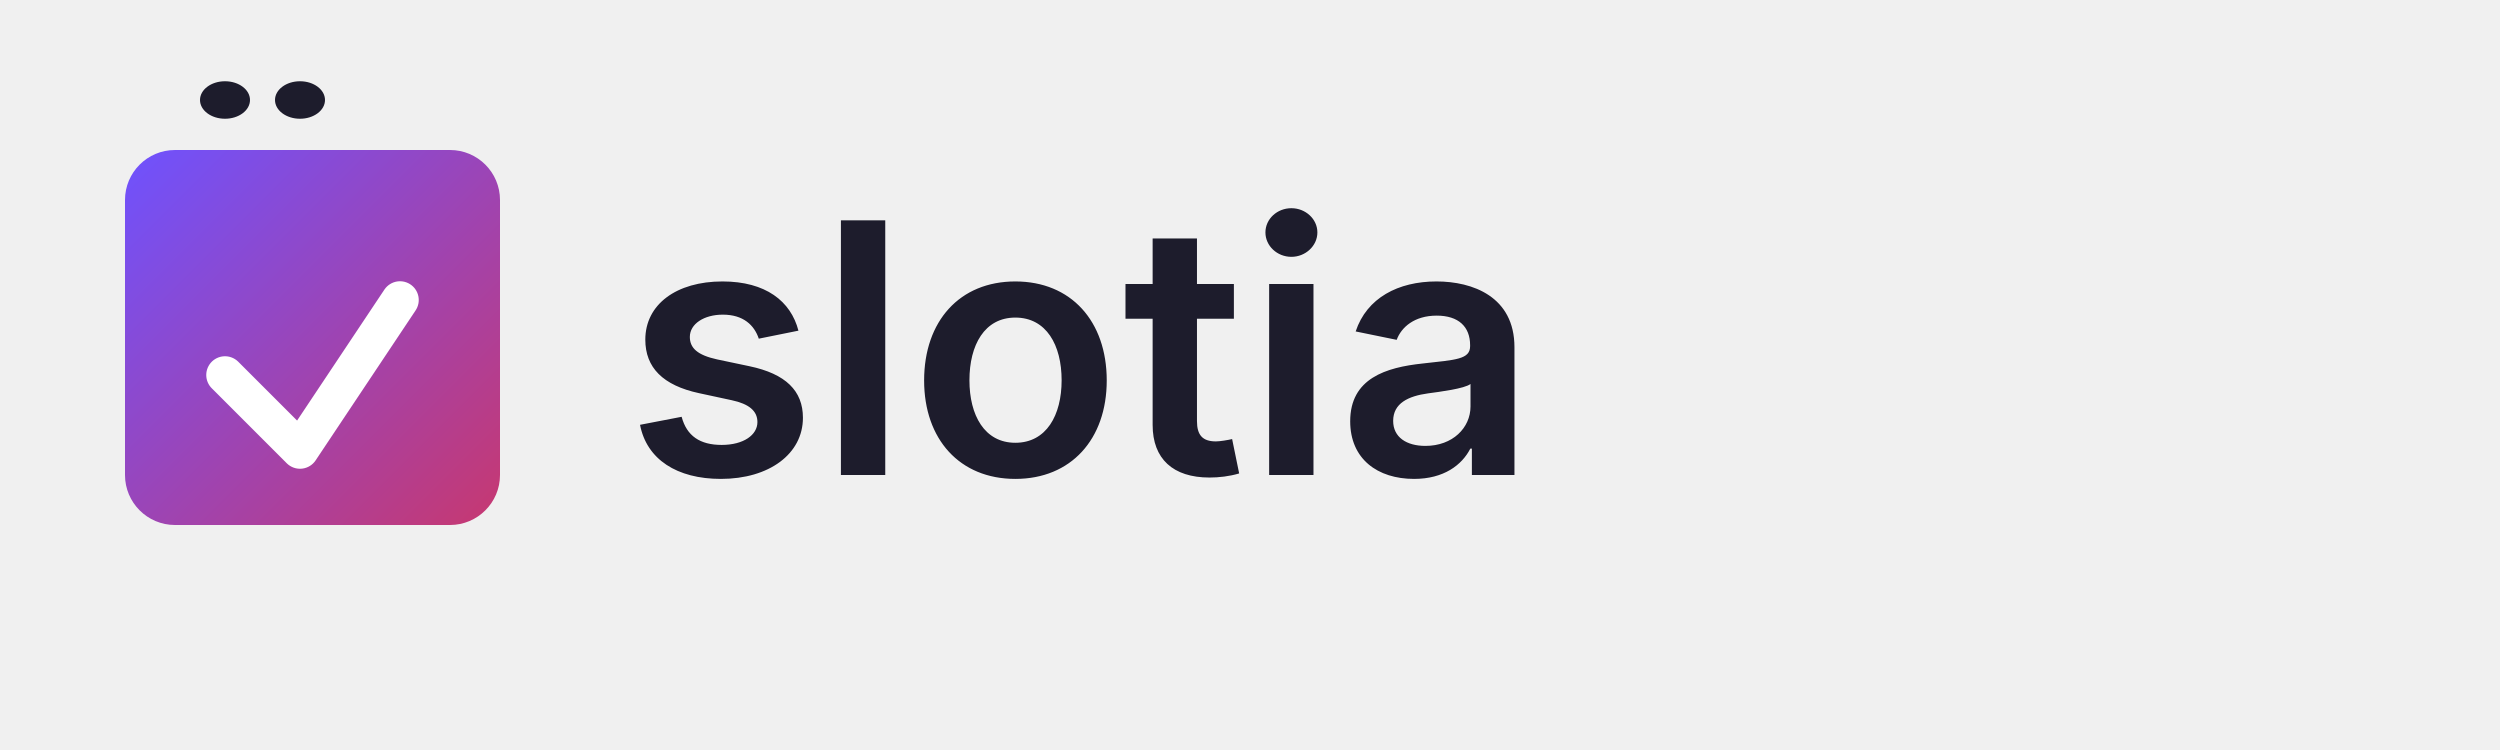
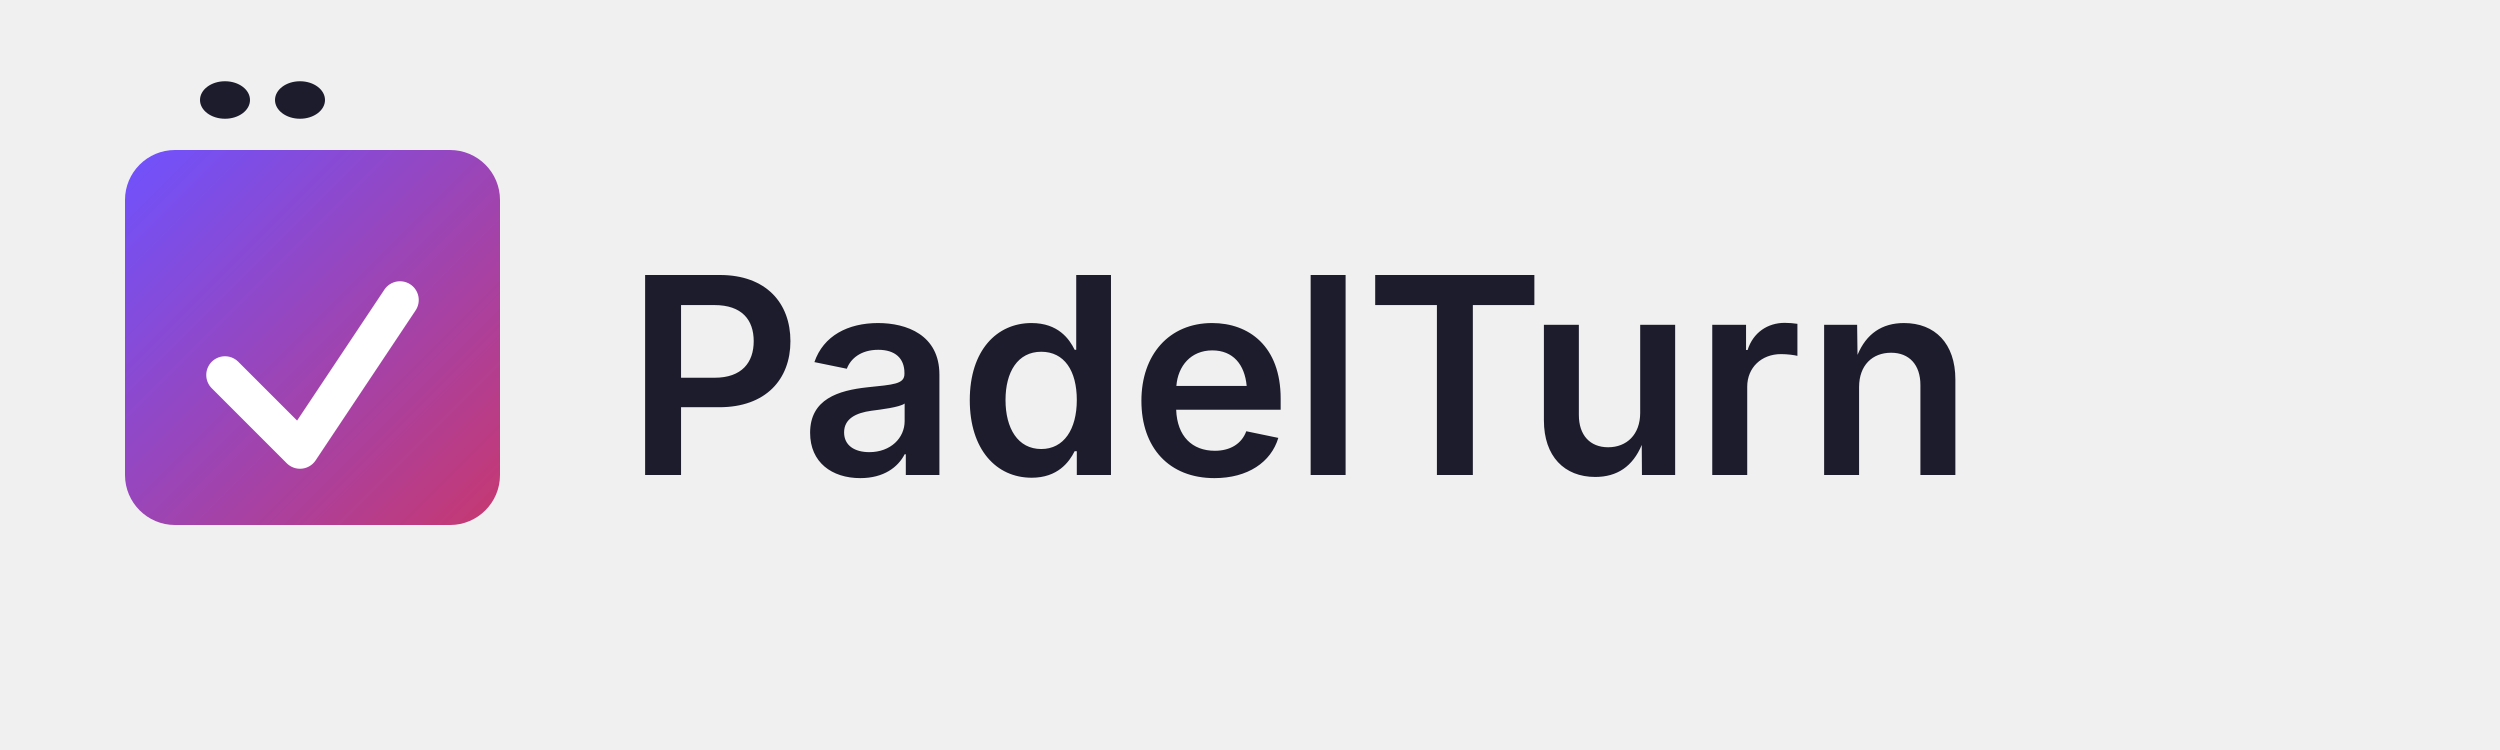
<svg xmlns="http://www.w3.org/2000/svg" width="200" height="60" viewBox="0 0 200 60" fill="none">
  <g>
    <ellipse cx="18" cy="8" rx="2" ry="1.5" fill="#1D1C2C" />
    <ellipse cx="24" cy="8" rx="2" ry="1.5" fill="#1D1C2C" />
    <defs>
      <linearGradient id="calendarGradient" x1="0%" y1="0%" x2="100%" y2="100%">
        <stop offset="0%" style="stop-color:#6E52FF;stop-opacity:1" />
        <stop offset="100%" style="stop-color:#C73870;stop-opacity:1" />
      </linearGradient>
    </defs>
    <rect x="10" y="12" width="30" height="30" rx="4" fill="url(#calendarGradient)" />
    <path d="M18 30 L24 36 L32 24" stroke="white" stroke-width="3" stroke-linecap="round" stroke-linejoin="round" fill="none" />
  </g>
-   <text x="50" y="38" font-family="system-ui, -apple-system, sans-serif" font-size="28" font-weight="600" fill="#1D1C2C">slotia</text>
+   <text x="50" y="38" font-family="system-ui, -apple-system, sans-serif" font-size="22" font-weight="600" fill="#1D1C2C">PadelTurn</text>
</svg>
